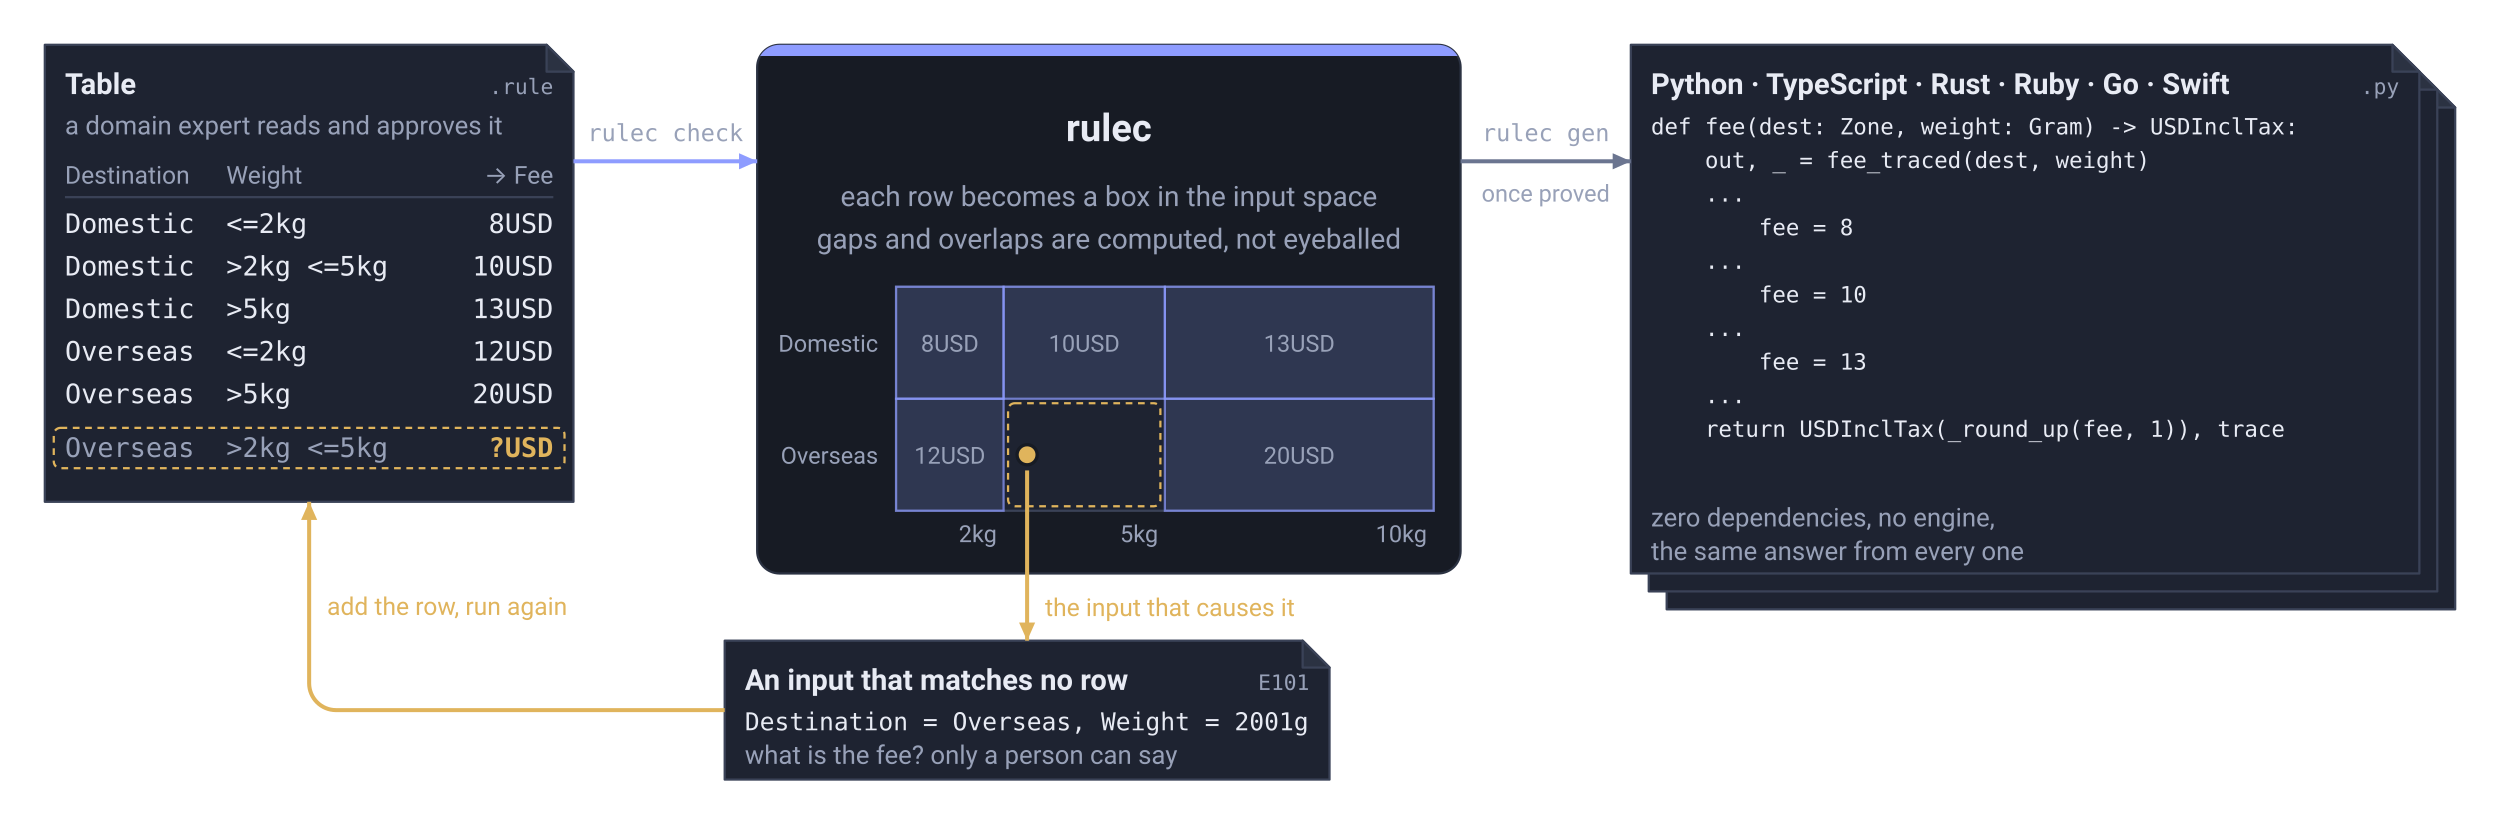
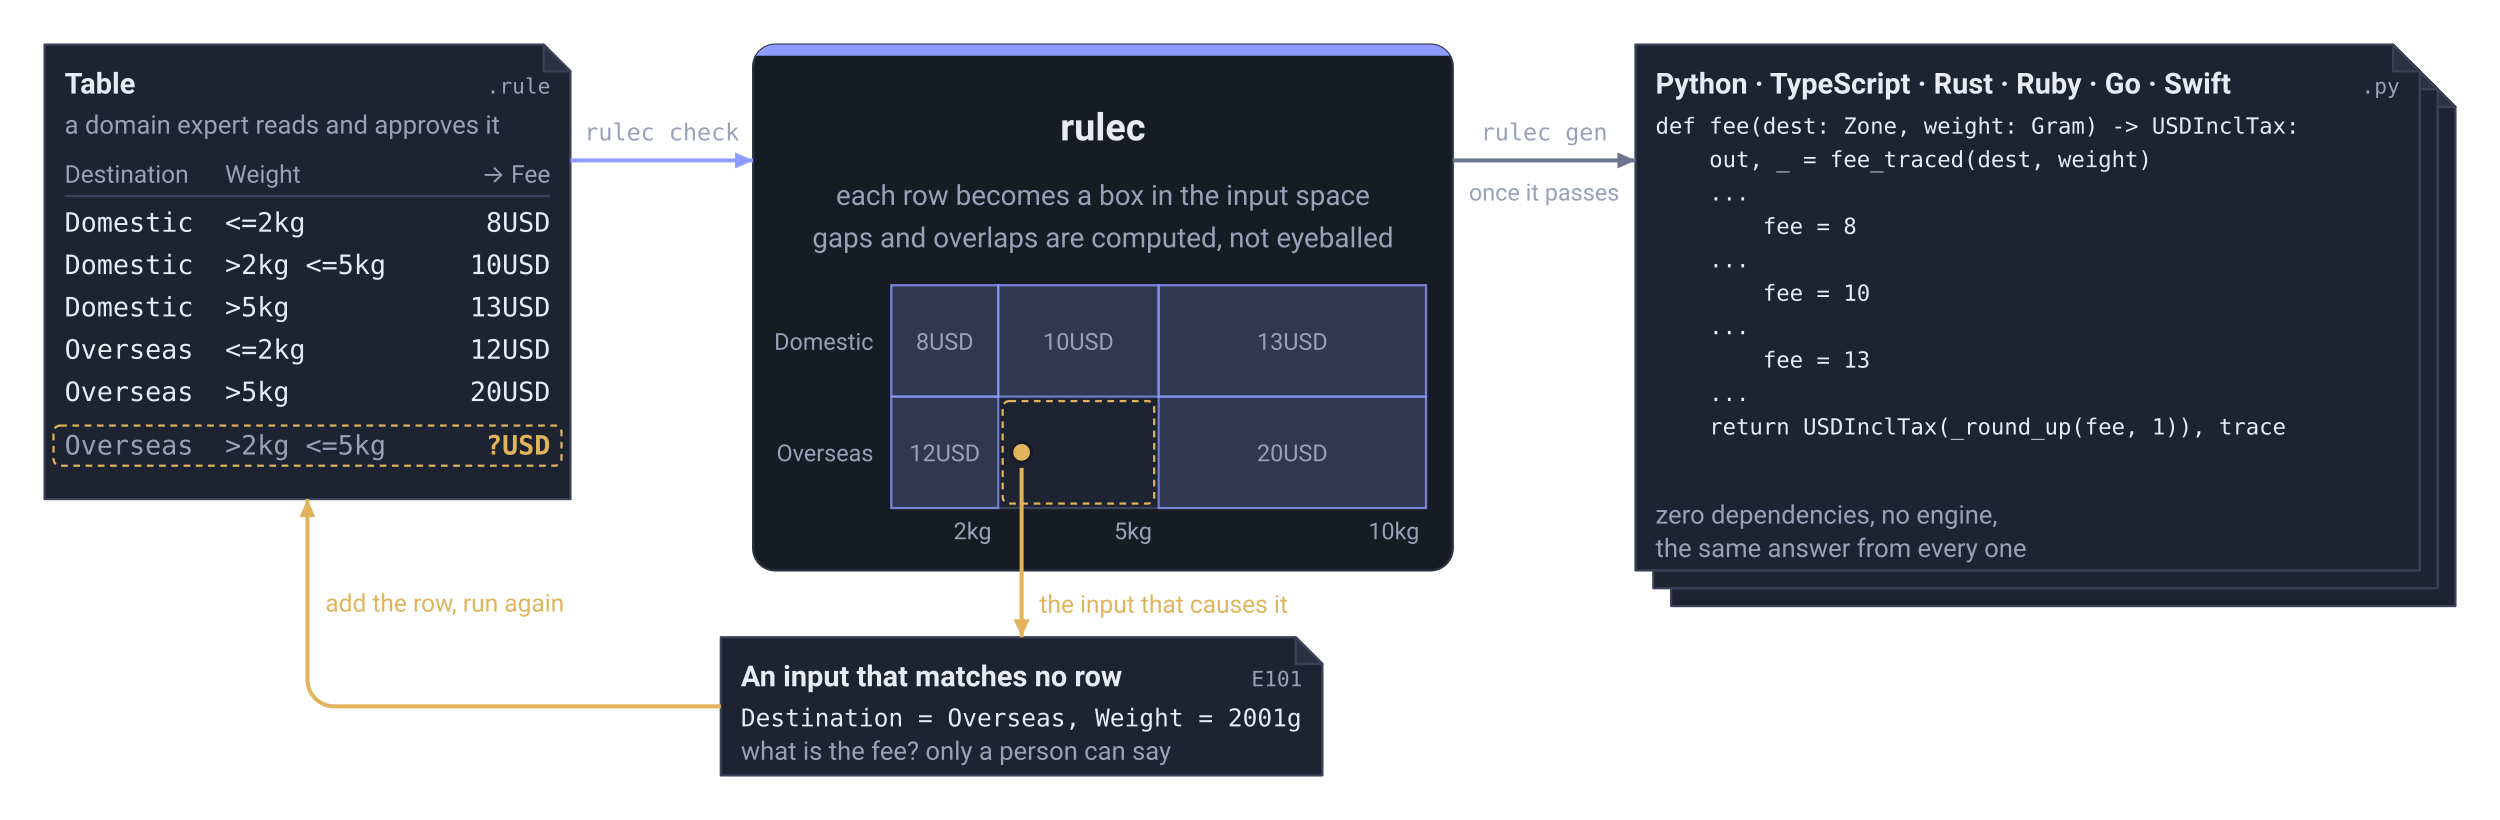
- <svg xmlns="http://www.w3.org/2000/svg" viewBox="0 0 1116 368" role="img" aria-label="Write the table. rulec turns each row into a box in the input space and proves by computation that the boxes leave no gap and no overlap. If there is a gap, back comes the input that falls through it (Destination = Overseas, Weight = 2001g): add the row and run again - only what the fee is takes a person. Only a proved table generates, and what comes out is dependency-free Python, TypeScript, JavaScript, Rust, Ruby, Go, Swift and SQL." font-family="-apple-system, BlinkMacSystemFont, &quot;Hiragino Sans&quot;, &quot;Noto Sans JP&quot;, &quot;Yu Gothic&quot;, Meiryo, &quot;Segoe UI&quot;, Roboto, sans-serif">
+ <svg xmlns="http://www.w3.org/2000/svg" viewBox="0 0 1122 368" role="img" aria-label="Write the table. rulec turns each row into a box in the input space and proves by computation that the boxes leave no gap and no overlap. If there is a gap, back comes the input that falls through it (Destination = Overseas, Weight = 2001g): add the row and run again - only what the fee is takes a person. Only a proved table generates, and what comes out is dependency-free Python, TypeScript, JavaScript, Rust, Ruby, Go, Swift and SQL." font-family="-apple-system, BlinkMacSystemFont, &quot;Hiragino Sans&quot;, &quot;Noto Sans JP&quot;, &quot;Yu Gothic&quot;, Meiryo, &quot;Segoe UI&quot;, Roboto, sans-serif">
  <defs>
    <marker id="head-neutral" viewBox="0 0 10 10" refX="9" refY="5" markerWidth="9" markerHeight="9" markerUnits="userSpaceOnUse" orient="auto">
      <path d="M0,1 L9,5 L0,9 Z" fill="#6b7590" />
    </marker>
    <marker id="head-accent" viewBox="0 0 10 10" refX="9" refY="5" markerWidth="9" markerHeight="9" markerUnits="userSpaceOnUse" orient="auto">
      <path d="M0,1 L9,5 L0,9 Z" fill="#8e9cff" />
    </marker>
    <marker id="head-human" viewBox="0 0 10 10" refX="9" refY="5" markerWidth="9" markerHeight="9" markerUnits="userSpaceOnUse" orient="auto">
      <path d="M0,1 L9,5 L0,9 Z" fill="#e0b45c" />
    </marker>
  </defs>
  <path d="M20,20 H244 L256,32 V224 H20 Z" fill="#1e2331" stroke="#3a4257" stroke-linejoin="round" />
  <path d="M244,20 V32 H256 Z" fill="#2b3242" stroke="#3a4257" stroke-linejoin="round" />
  <text x="29" y="42" font-size="13" font-weight="600" text-anchor="start" fill="#e8ebf4">Table</text>
  <text x="247" y="42" font-size="9.5" font-weight="400" text-anchor="end" fill="#98a1b8" font-family="ui-monospace, SFMono-Regular, Menlo, Consolas, monospace">.rule</text>
  <text x="29" y="60" font-size="11.5" font-weight="400" text-anchor="start" fill="#98a1b8">a domain expert reads and approves it</text>
  <text x="29" y="82" font-size="11" font-weight="400" text-anchor="start" fill="#98a1b8">Destination</text>
  <text x="101" y="82" font-size="11" font-weight="400" text-anchor="start" fill="#98a1b8">Weight</text>
  <text x="247" y="82" font-size="11" font-weight="400" text-anchor="end" fill="#98a1b8">→ Fee</text>
  <line x1="29" y1="88" x2="247" y2="88" stroke="#3a4257" />
  <text x="29" y="104" font-size="12" font-weight="400" text-anchor="start" fill="#e8ebf4" font-family="ui-monospace, SFMono-Regular, Menlo, Consolas, monospace">Domestic</text>
  <text x="101" y="104" font-size="12" font-weight="400" text-anchor="start" fill="#e8ebf4" font-family="ui-monospace, SFMono-Regular, Menlo, Consolas, monospace">&lt;=2kg</text>
  <text x="247" y="104" font-size="12" font-weight="400" text-anchor="end" fill="#e8ebf4" font-family="ui-monospace, SFMono-Regular, Menlo, Consolas, monospace">8USD</text>
  <text x="29" y="123" font-size="12" font-weight="400" text-anchor="start" fill="#e8ebf4" font-family="ui-monospace, SFMono-Regular, Menlo, Consolas, monospace">Domestic</text>
  <text x="101" y="123" font-size="12" font-weight="400" text-anchor="start" fill="#e8ebf4" font-family="ui-monospace, SFMono-Regular, Menlo, Consolas, monospace">&gt;2kg &lt;=5kg</text>
  <text x="247" y="123" font-size="12" font-weight="400" text-anchor="end" fill="#e8ebf4" font-family="ui-monospace, SFMono-Regular, Menlo, Consolas, monospace">10USD</text>
  <text x="29" y="142" font-size="12" font-weight="400" text-anchor="start" fill="#e8ebf4" font-family="ui-monospace, SFMono-Regular, Menlo, Consolas, monospace">Domestic</text>
  <text x="101" y="142" font-size="12" font-weight="400" text-anchor="start" fill="#e8ebf4" font-family="ui-monospace, SFMono-Regular, Menlo, Consolas, monospace">&gt;5kg</text>
  <text x="247" y="142" font-size="12" font-weight="400" text-anchor="end" fill="#e8ebf4" font-family="ui-monospace, SFMono-Regular, Menlo, Consolas, monospace">13USD</text>
  <text x="29" y="161" font-size="12" font-weight="400" text-anchor="start" fill="#e8ebf4" font-family="ui-monospace, SFMono-Regular, Menlo, Consolas, monospace">Overseas</text>
  <text x="101" y="161" font-size="12" font-weight="400" text-anchor="start" fill="#e8ebf4" font-family="ui-monospace, SFMono-Regular, Menlo, Consolas, monospace">&lt;=2kg</text>
  <text x="247" y="161" font-size="12" font-weight="400" text-anchor="end" fill="#e8ebf4" font-family="ui-monospace, SFMono-Regular, Menlo, Consolas, monospace">12USD</text>
  <text x="29" y="180" font-size="12" font-weight="400" text-anchor="start" fill="#e8ebf4" font-family="ui-monospace, SFMono-Regular, Menlo, Consolas, monospace">Overseas</text>
  <text x="101" y="180" font-size="12" font-weight="400" text-anchor="start" fill="#e8ebf4" font-family="ui-monospace, SFMono-Regular, Menlo, Consolas, monospace">&gt;5kg</text>
  <text x="247" y="180" font-size="12" font-weight="400" text-anchor="end" fill="#e8ebf4" font-family="ui-monospace, SFMono-Regular, Menlo, Consolas, monospace">20USD</text>
  <rect x="24" y="191" width="228" height="18" rx="3" fill="none" stroke="#e0b45c" stroke-width="1" stroke-dasharray="3 2.5" />
  <text x="29" y="204" font-size="12" font-weight="400" text-anchor="start" fill="#98a1b8" font-family="ui-monospace, SFMono-Regular, Menlo, Consolas, monospace">Overseas</text>
  <text x="101" y="204" font-size="12" font-weight="400" text-anchor="start" fill="#98a1b8" font-family="ui-monospace, SFMono-Regular, Menlo, Consolas, monospace">&gt;2kg &lt;=5kg</text>
  <text x="247" y="204" font-size="12" font-weight="600" text-anchor="end" fill="#e0b45c" font-family="ui-monospace, SFMono-Regular, Menlo, Consolas, monospace">?USD</text>
  <clipPath id="clip-rulec">
    <rect x="338" y="20" width="314" height="236" rx="10" />
  </clipPath>
  <rect x="338" y="20" width="314" height="236" rx="10" fill="#171b24" stroke="#2b3242" />
  <rect x="338" y="20" width="314" height="5" fill="#8e9cff" clip-path="url(#clip-rulec)" />
  <text x="495.0" y="63" font-size="17" font-weight="700" text-anchor="middle" fill="#e8ebf4">rulec</text>
  <text x="495.0" y="92" font-size="12.5" font-weight="400" text-anchor="middle" fill="#98a1b8">each row becomes a box in the input space</text>
  <text x="495.0" y="111" font-size="12.5" font-weight="400" text-anchor="middle" fill="#98a1b8">gaps and overlaps are computed, not eyeballed</text>
  <rect x="400" y="128" width="240" height="100" fill="#1e2331" stroke="#3a4257" />
  <rect x="400.0" y="128.0" width="48.0" height="50.0" fill="#8e9cff" fill-opacity="0.16" stroke="#8e9cff" stroke-opacity="0.7" />
  <text x="424.0" y="157.0" font-size="10.5" font-weight="400" text-anchor="middle" fill="#98a1b8">8USD</text>
  <rect x="448.0" y="128.0" width="72.0" height="50.0" fill="#8e9cff" fill-opacity="0.16" stroke="#8e9cff" stroke-opacity="0.7" />
  <text x="484.0" y="157.0" font-size="10.5" font-weight="400" text-anchor="middle" fill="#98a1b8">10USD</text>
  <rect x="520.0" y="128.0" width="120.0" height="50.0" fill="#8e9cff" fill-opacity="0.16" stroke="#8e9cff" stroke-opacity="0.7" />
  <text x="580.0" y="157.0" font-size="10.5" font-weight="400" text-anchor="middle" fill="#98a1b8">13USD</text>
  <rect x="400.0" y="178.0" width="48.0" height="50.0" fill="#8e9cff" fill-opacity="0.16" stroke="#8e9cff" stroke-opacity="0.7" />
  <text x="424.0" y="207.0" font-size="10.5" font-weight="400" text-anchor="middle" fill="#98a1b8">12USD</text>
  <rect x="520.0" y="178.0" width="120.0" height="50.0" fill="#8e9cff" fill-opacity="0.16" stroke="#8e9cff" stroke-opacity="0.7" />
  <text x="580.0" y="207.0" font-size="10.5" font-weight="400" text-anchor="middle" fill="#98a1b8">20USD</text>
  <rect x="450.0" y="180.0" width="68.0" height="46.0" rx="3" fill="none" stroke="#e0b45c" stroke-width="1" stroke-dasharray="3 2.5" />
  <text x="392" y="157.0" font-size="10.5" font-weight="400" text-anchor="end" fill="#98a1b8">Domestic</text>
  <text x="392" y="207.0" font-size="10.5" font-weight="400" text-anchor="end" fill="#98a1b8">Overseas</text>
  <text x="445.0" y="242" font-size="10.5" font-weight="400" text-anchor="end" fill="#98a1b8">2kg</text>
  <text x="517.0" y="242" font-size="10.5" font-weight="400" text-anchor="end" fill="#98a1b8">5kg</text>
  <text x="637.0" y="242" font-size="10.5" font-weight="400" text-anchor="end" fill="#98a1b8">10kg</text>
  <circle cx="458.5" cy="203.0" r="4.5" fill="#e0b45c" stroke="#171b24" stroke-width="1.5" />
-   <path d="M744,36 H1084 L1096,48 V272 H744 Z" fill="#1e2331" stroke="#3a4257" stroke-linejoin="round" />
-   <path d="M1084,36 V48 H1096 Z" fill="#2b3242" stroke="#3a4257" stroke-linejoin="round" />
-   <path d="M736,28 H1076 L1088,40 V264 H736 Z" fill="#1e2331" stroke="#3a4257" stroke-linejoin="round" />
-   <path d="M1076,28 V40 H1088 Z" fill="#2b3242" stroke="#3a4257" stroke-linejoin="round" />
-   <path d="M728,20 H1068 L1080,32 V256 H728 Z" fill="#1e2331" stroke="#3a4257" stroke-linejoin="round" />
-   <path d="M1068,20 V32 H1080 Z" fill="#2b3242" stroke="#3a4257" stroke-linejoin="round" />
-   <text x="737" y="42" font-size="13" font-weight="600" text-anchor="start" fill="#e8ebf4">Python · TypeScript · Rust · Ruby · Go · Swift</text>
-   <text x="1071" y="42" font-size="9.5" font-weight="400" text-anchor="end" fill="#98a1b8" font-family="ui-monospace, SFMono-Regular, Menlo, Consolas, monospace">.py</text>
-   <text x="737" y="60" font-size="10" font-weight="400" text-anchor="start" fill="#e8ebf4" font-family="ui-monospace, SFMono-Regular, Menlo, Consolas, monospace" xml:space="preserve" style="white-space:pre">def fee(dest: Zone, weight: Gram) -&gt; USDInclTax:</text>
-   <text x="737" y="75" font-size="10" font-weight="400" text-anchor="start" fill="#e8ebf4" font-family="ui-monospace, SFMono-Regular, Menlo, Consolas, monospace" xml:space="preserve" style="white-space:pre">    out, _ = fee_traced(dest, weight)</text>
-   <text x="737" y="90" font-size="10" font-weight="400" text-anchor="start" fill="#e8ebf4" font-family="ui-monospace, SFMono-Regular, Menlo, Consolas, monospace" xml:space="preserve" style="white-space:pre">    ...</text>
-   <text x="737" y="105" font-size="10" font-weight="400" text-anchor="start" fill="#e8ebf4" font-family="ui-monospace, SFMono-Regular, Menlo, Consolas, monospace" xml:space="preserve" style="white-space:pre">        fee = 8</text>
-   <text x="737" y="120" font-size="10" font-weight="400" text-anchor="start" fill="#e8ebf4" font-family="ui-monospace, SFMono-Regular, Menlo, Consolas, monospace" xml:space="preserve" style="white-space:pre">    ...</text>
-   <text x="737" y="135" font-size="10" font-weight="400" text-anchor="start" fill="#e8ebf4" font-family="ui-monospace, SFMono-Regular, Menlo, Consolas, monospace" xml:space="preserve" style="white-space:pre">        fee = 10</text>
-   <text x="737" y="150" font-size="10" font-weight="400" text-anchor="start" fill="#e8ebf4" font-family="ui-monospace, SFMono-Regular, Menlo, Consolas, monospace" xml:space="preserve" style="white-space:pre">    ...</text>
-   <text x="737" y="165" font-size="10" font-weight="400" text-anchor="start" fill="#e8ebf4" font-family="ui-monospace, SFMono-Regular, Menlo, Consolas, monospace" xml:space="preserve" style="white-space:pre">        fee = 13</text>
-   <text x="737" y="180" font-size="10" font-weight="400" text-anchor="start" fill="#e8ebf4" font-family="ui-monospace, SFMono-Regular, Menlo, Consolas, monospace" xml:space="preserve" style="white-space:pre">    ...</text>
-   <text x="737" y="195" font-size="10" font-weight="400" text-anchor="start" fill="#e8ebf4" font-family="ui-monospace, SFMono-Regular, Menlo, Consolas, monospace" xml:space="preserve" style="white-space:pre">    return USDInclTax(_round_up(fee, 1)), trace</text>
-   <text x="737" y="235" font-size="11.5" font-weight="400" text-anchor="start" fill="#98a1b8">zero dependencies, no engine,</text>
-   <text x="737" y="250" font-size="11.5" font-weight="400" text-anchor="start" fill="#98a1b8">the same answer from every one</text>
+   <path d="M750,36 H1090 L1102,48 V272 H750 Z" fill="#1e2331" stroke="#3a4257" stroke-linejoin="round" />
+   <path d="M1090,36 V48 H1102 Z" fill="#2b3242" stroke="#3a4257" stroke-linejoin="round" />
+   <path d="M742,28 H1082 L1094,40 V264 H742 Z" fill="#1e2331" stroke="#3a4257" stroke-linejoin="round" />
+   <path d="M1082,28 V40 H1094 Z" fill="#2b3242" stroke="#3a4257" stroke-linejoin="round" />
+   <path d="M734,20 H1074 L1086,32 V256 H734 Z" fill="#1e2331" stroke="#3a4257" stroke-linejoin="round" />
+   <path d="M1074,20 V32 H1086 Z" fill="#2b3242" stroke="#3a4257" stroke-linejoin="round" />
+   <text x="743" y="42" font-size="13" font-weight="600" text-anchor="start" fill="#e8ebf4">Python · TypeScript · Rust · Ruby · Go · Swift</text>
+   <text x="1077" y="42" font-size="9.5" font-weight="400" text-anchor="end" fill="#98a1b8" font-family="ui-monospace, SFMono-Regular, Menlo, Consolas, monospace">.py</text>
+   <text x="743" y="60" font-size="10" font-weight="400" text-anchor="start" fill="#e8ebf4" font-family="ui-monospace, SFMono-Regular, Menlo, Consolas, monospace" xml:space="preserve" style="white-space:pre">def fee(dest: Zone, weight: Gram) -&gt; USDInclTax:</text>
+   <text x="743" y="75" font-size="10" font-weight="400" text-anchor="start" fill="#e8ebf4" font-family="ui-monospace, SFMono-Regular, Menlo, Consolas, monospace" xml:space="preserve" style="white-space:pre">    out, _ = fee_traced(dest, weight)</text>
+   <text x="743" y="90" font-size="10" font-weight="400" text-anchor="start" fill="#e8ebf4" font-family="ui-monospace, SFMono-Regular, Menlo, Consolas, monospace" xml:space="preserve" style="white-space:pre">    ...</text>
+   <text x="743" y="105" font-size="10" font-weight="400" text-anchor="start" fill="#e8ebf4" font-family="ui-monospace, SFMono-Regular, Menlo, Consolas, monospace" xml:space="preserve" style="white-space:pre">        fee = 8</text>
+   <text x="743" y="120" font-size="10" font-weight="400" text-anchor="start" fill="#e8ebf4" font-family="ui-monospace, SFMono-Regular, Menlo, Consolas, monospace" xml:space="preserve" style="white-space:pre">    ...</text>
+   <text x="743" y="135" font-size="10" font-weight="400" text-anchor="start" fill="#e8ebf4" font-family="ui-monospace, SFMono-Regular, Menlo, Consolas, monospace" xml:space="preserve" style="white-space:pre">        fee = 10</text>
+   <text x="743" y="150" font-size="10" font-weight="400" text-anchor="start" fill="#e8ebf4" font-family="ui-monospace, SFMono-Regular, Menlo, Consolas, monospace" xml:space="preserve" style="white-space:pre">    ...</text>
+   <text x="743" y="165" font-size="10" font-weight="400" text-anchor="start" fill="#e8ebf4" font-family="ui-monospace, SFMono-Regular, Menlo, Consolas, monospace" xml:space="preserve" style="white-space:pre">        fee = 13</text>
+   <text x="743" y="180" font-size="10" font-weight="400" text-anchor="start" fill="#e8ebf4" font-family="ui-monospace, SFMono-Regular, Menlo, Consolas, monospace" xml:space="preserve" style="white-space:pre">    ...</text>
+   <text x="743" y="195" font-size="10" font-weight="400" text-anchor="start" fill="#e8ebf4" font-family="ui-monospace, SFMono-Regular, Menlo, Consolas, monospace" xml:space="preserve" style="white-space:pre">    return USDInclTax(_round_up(fee, 1)), trace</text>
+   <text x="743" y="235" font-size="11.5" font-weight="400" text-anchor="start" fill="#98a1b8">zero dependencies, no engine,</text>
+   <text x="743" y="250" font-size="11.5" font-weight="400" text-anchor="start" fill="#98a1b8">the same answer from every one</text>
  <path d="M323.5,286 H581.5 L593.5,298 V348 H323.5 Z" fill="#1e2331" stroke="#3a4257" stroke-linejoin="round" />
  <path d="M581.5,286 V298 H593.5 Z" fill="#2b3242" stroke="#3a4257" stroke-linejoin="round" />
  <text x="332.5" y="308" font-size="13" font-weight="600" text-anchor="start" fill="#e8ebf4">An input that matches no row</text>
  <text x="584.5" y="308" font-size="9.5" font-weight="400" text-anchor="end" fill="#98a1b8" font-family="ui-monospace, SFMono-Regular, Menlo, Consolas, monospace">E101</text>
  <text x="332.5" y="326" font-size="11" font-weight="400" text-anchor="start" fill="#e8ebf4" font-family="ui-monospace, SFMono-Regular, Menlo, Consolas, monospace">Destination = Overseas, Weight = 2001g</text>
  <text x="332.5" y="341" font-size="11.5" font-weight="400" text-anchor="start" fill="#98a1b8">what is the fee? only a person can say</text>
  <line x1="256" y1="72" x2="338" y2="72" stroke="#8e9cff" stroke-width="1.8" marker-end="url(#head-accent)" />
  <text x="297.0" y="63" font-size="10.5" font-weight="400" text-anchor="middle" fill="#98a1b8" font-family="ui-monospace, SFMono-Regular, Menlo, Consolas, monospace">rulec check</text>
-   <line x1="652" y1="72" x2="728" y2="72" stroke="#6b7590" stroke-width="1.8" marker-end="url(#head-neutral)" />
-   <text x="690.0" y="63" font-size="10.5" font-weight="400" text-anchor="middle" fill="#98a1b8" font-family="ui-monospace, SFMono-Regular, Menlo, Consolas, monospace">rulec gen</text>
-   <text x="690.0" y="90" font-size="10.5" font-weight="400" text-anchor="middle" fill="#98a1b8">once proved</text>
+   <line x1="652" y1="72" x2="734" y2="72" stroke="#6b7590" stroke-width="1.8" marker-end="url(#head-neutral)" />
+   <text x="693.0" y="63" font-size="10.5" font-weight="400" text-anchor="middle" fill="#98a1b8" font-family="ui-monospace, SFMono-Regular, Menlo, Consolas, monospace">rulec gen</text>
+   <text x="693.0" y="90" font-size="10.5" font-weight="400" text-anchor="middle" fill="#98a1b8">once it passes</text>
  <line x1="458.5" y1="210.0" x2="458.5" y2="286" stroke="#e0b45c" stroke-width="1.8" marker-end="url(#head-human)" />
  <text x="466.5" y="275.0" font-size="11" font-weight="400" text-anchor="start" fill="#e0b45c">the input that causes it</text>
  <path d="M323.5,317.0 H150.0 A12,12 0 0 1 138.0,305.0 V224" fill="none" stroke="#e0b45c" stroke-width="1.8" marker-end="url(#head-human)" />
  <text x="146.0" y="274.5" font-size="11" font-weight="400" text-anchor="start" fill="#e0b45c">add the row, run again</text>
</svg>
